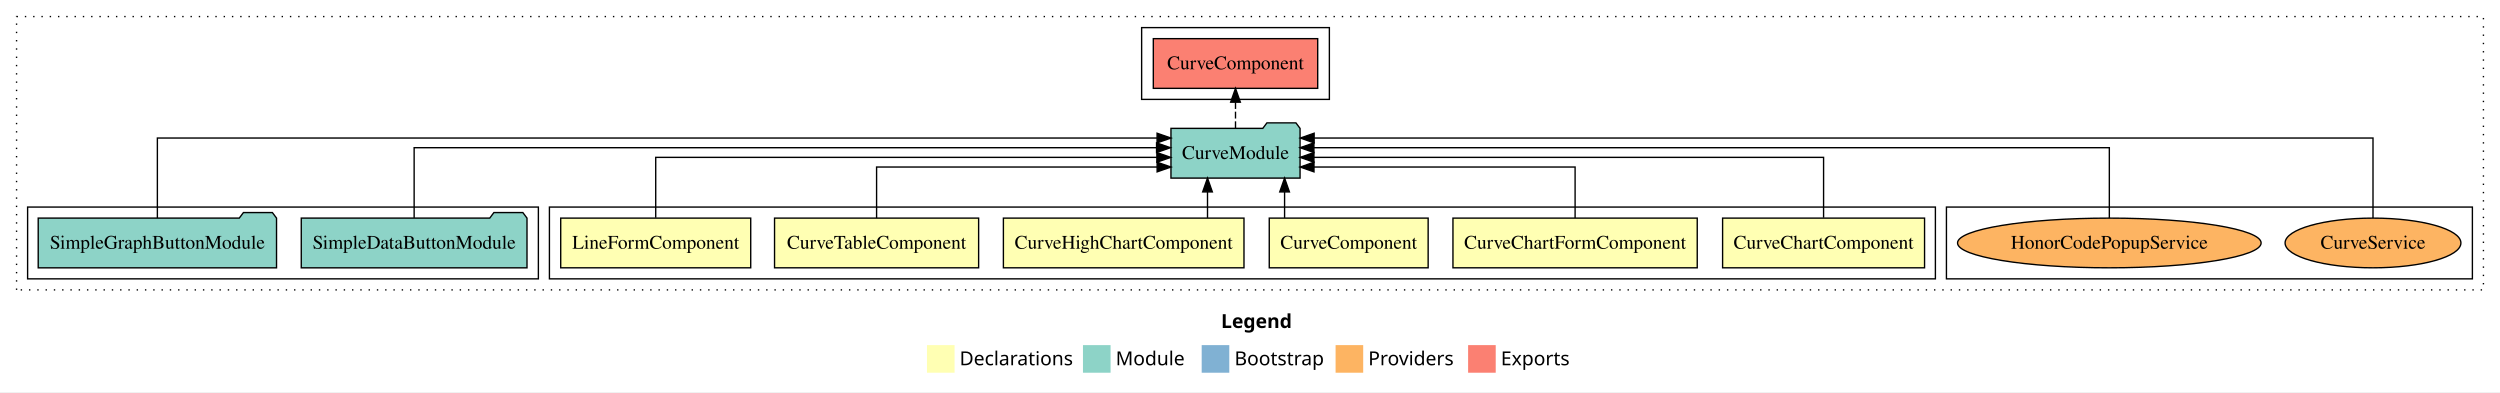
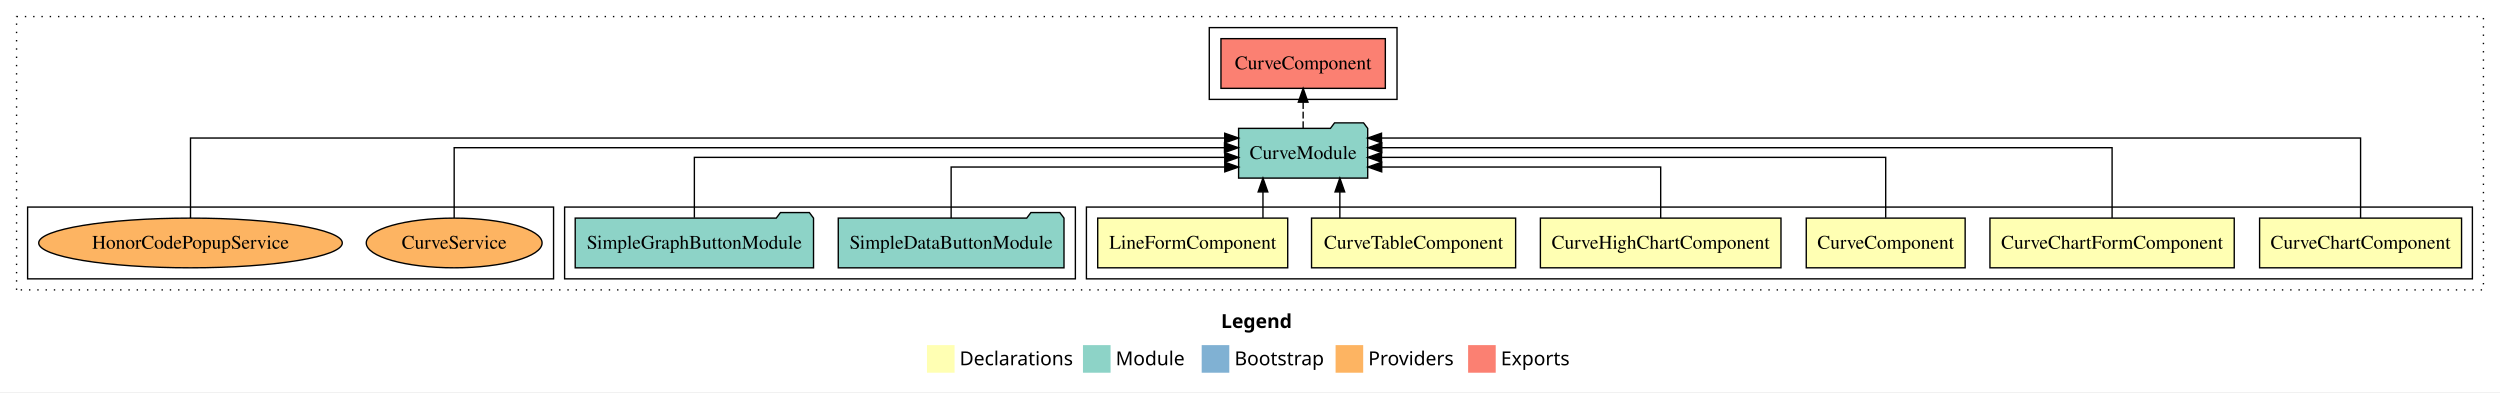
<svg xmlns="http://www.w3.org/2000/svg" width="1811pt" height="284pt" viewBox="0.00 0.00 1811.00 284.00">
  <g id="graph0" class="graph" transform="scale(1 1) rotate(0) translate(4 280)">
    <polygon fill="white" stroke="transparent" points="-4,4 -4,-280 1807,-280 1807,4 -4,4" />
    <text text-anchor="start" x="880.51" y="-42.4" font-family="Times-12" font-weight="bold" font-size="14.00">Legend</text>
    <polygon fill="#ffffb3" stroke="transparent" points="667.5,-10 667.5,-30 687.5,-30 687.5,-10 667.5,-10" />
    <text text-anchor="start" x="691.13" y="-15.4" font-family="Times-12" font-size="14.00">  Declarations</text>
    <polygon fill="#8dd3c7" stroke="transparent" points="780.5,-10 780.5,-30 800.5,-30 800.5,-10 780.5,-10" />
    <text text-anchor="start" x="804.23" y="-15.4" font-family="Times-12" font-size="14.00">  Module</text>
    <polygon fill="#80b1d3" stroke="transparent" points="866.5,-10 866.5,-30 886.5,-30 886.5,-10 866.5,-10" />
    <text text-anchor="start" x="890.28" y="-15.4" font-family="Times-12" font-size="14.00">  Bootstrap</text>
    <polygon fill="#fdb462" stroke="transparent" points="963.5,-10 963.5,-30 983.5,-30 983.5,-10 963.5,-10" />
    <text text-anchor="start" x="987.17" y="-15.4" font-family="Times-12" font-size="14.00">  Providers</text>
    <polygon fill="#fb8072" stroke="transparent" points="1059.5,-10 1059.5,-30 1079.5,-30 1079.5,-10 1059.5,-10" />
    <text text-anchor="start" x="1083.23" y="-15.4" font-family="Times-12" font-size="14.00">  Exports</text>
    <g id="clust1" class="cluster">
      <polygon fill="none" stroke="black" stroke-dasharray="1,5" points="8,-70 8,-268 1795,-268 1795,-70 8,-70" />
    </g>
+     <g id="clust2" class="cluster">
+       <polygon fill="none" stroke="black" points="783,-78 783,-130 1787,-130 1787,-78 783,-78" />
+     </g>
+     <g id="clust9" class="cluster">
+       <polygon fill="none" stroke="black" points="405,-78 405,-130 775,-130 775,-78 405,-78" />
+     </g>
    <g id="clust12" class="cluster">
-       <polygon fill="none" stroke="black" points="1406,-78 1406,-130 1787,-130 1787,-78 1406,-78" />
+       <polygon fill="none" stroke="black" points="16,-78 16,-130 397,-130 397,-78 16,-78" />
    </g>
    <g id="clust10" class="cluster">
-       <polygon fill="none" stroke="black" points="823,-208 823,-260 959,-260 959,-208 823,-208" />
-     </g>
-     <g id="clust2" class="cluster">
-       <polygon fill="none" stroke="black" points="394,-78 394,-130 1398,-130 1398,-78 394,-78" />
-     </g>
-     <g id="clust9" class="cluster">
-       <polygon fill="none" stroke="black" points="16,-78 16,-130 386,-130 386,-78 16,-78" />
+       <polygon fill="none" stroke="black" points="872,-208 872,-260 1008,-260 1008,-208 872,-208" />
    </g>
    <g id="node1" class="node">
-       <polygon fill="#ffffb3" stroke="black" points="1390.15,-122 1243.85,-122 1243.85,-86 1390.15,-86 1390.15,-122" />
-       <text text-anchor="middle" x="1317" y="-99.8" font-family="Times,serif" font-size="14.00">CurveChartComponent</text>
+       <polygon fill="#ffffb3" stroke="black" points="1779.15,-122 1632.85,-122 1632.85,-86 1779.15,-86 1779.15,-122" />
+       <text text-anchor="middle" x="1706" y="-99.8" font-family="Times,serif" font-size="14.00">CurveChartComponent</text>
    </g>
    <g id="node7" class="node">
-       <polygon fill="#8dd3c7" stroke="black" points="937.76,-187 934.76,-191 913.76,-191 910.76,-187 844.24,-187 844.24,-151 937.76,-151 937.76,-187" />
-       <text text-anchor="middle" x="891" y="-164.8" font-family="Times,serif" font-size="14.00">CurveModule</text>
+       <polygon fill="#8dd3c7" stroke="black" points="986.76,-187 983.76,-191 962.76,-191 959.76,-187 893.24,-187 893.24,-151 986.76,-151 986.76,-187" />
+       <text text-anchor="middle" x="940" y="-164.8" font-family="Times,serif" font-size="14.00">CurveModule</text>
    </g>
    <g id="edge1" class="edge">
-       <path fill="none" stroke="black" d="M1317,-122.27C1317,-140.56 1317,-166 1317,-166 1317,-166 947.81,-166 947.81,-166" />
-       <polygon fill="black" stroke="black" points="947.81,-162.5 937.81,-166 947.81,-169.5 947.81,-162.5" />
+       <path fill="none" stroke="black" d="M1706,-122.01C1706,-144.49 1706,-180 1706,-180 1706,-180 996.76,-180 996.76,-180" />
+       <polygon fill="black" stroke="black" points="996.76,-176.5 986.76,-180 996.76,-183.5 996.76,-176.5" />
    </g>
    <g id="node2" class="node">
-       <polygon fill="#ffffb3" stroke="black" points="1225.48,-122 1048.52,-122 1048.52,-86 1225.48,-86 1225.48,-122" />
-       <text text-anchor="middle" x="1137" y="-99.8" font-family="Times,serif" font-size="14.00">CurveChartFormComponent</text>
+       <polygon fill="#ffffb3" stroke="black" points="1614.48,-122 1437.52,-122 1437.52,-86 1614.48,-86 1614.48,-122" />
+       <text text-anchor="middle" x="1526" y="-99.8" font-family="Times,serif" font-size="14.00">CurveChartFormComponent</text>
    </g>
    <g id="edge2" class="edge">
-       <path fill="none" stroke="black" d="M1137,-122.01C1137,-138.05 1137,-159 1137,-159 1137,-159 947.85,-159 947.85,-159" />
-       <polygon fill="black" stroke="black" points="947.85,-155.5 937.85,-159 947.85,-162.5 947.85,-155.5" />
+       <path fill="none" stroke="black" d="M1526,-122.13C1526,-142.57 1526,-173 1526,-173 1526,-173 996.96,-173 996.96,-173" />
+       <polygon fill="black" stroke="black" points="996.96,-169.5 986.96,-173 996.96,-176.5 996.96,-169.5" />
    </g>
    <g id="node3" class="node">
-       <polygon fill="#ffffb3" stroke="black" points="1030.55,-122 915.45,-122 915.45,-86 1030.55,-86 1030.55,-122" />
-       <text text-anchor="middle" x="973" y="-99.8" font-family="Times,serif" font-size="14.00">CurveComponent</text>
+       <polygon fill="#ffffb3" stroke="black" points="1419.55,-122 1304.45,-122 1304.45,-86 1419.55,-86 1419.55,-122" />
+       <text text-anchor="middle" x="1362" y="-99.8" font-family="Times,serif" font-size="14.00">CurveComponent</text>
    </g>
    <g id="edge3" class="edge">
-       <path fill="none" stroke="black" d="M926.55,-122.11C926.55,-122.11 926.55,-140.99 926.55,-140.99" />
-       <polygon fill="black" stroke="black" points="923.05,-140.99 926.55,-150.99 930.05,-140.99 923.05,-140.99" />
+       <path fill="none" stroke="black" d="M1362,-122.27C1362,-140.56 1362,-166 1362,-166 1362,-166 996.77,-166 996.77,-166" />
+       <polygon fill="black" stroke="black" points="996.77,-162.5 986.77,-166 996.77,-169.5 996.77,-162.5" />
    </g>
    <g id="node4" class="node">
-       <polygon fill="#ffffb3" stroke="black" points="897.14,-122 722.86,-122 722.86,-86 897.14,-86 897.14,-122" />
-       <text text-anchor="middle" x="810" y="-99.8" font-family="Times,serif" font-size="14.00">CurveHighChartComponent</text>
+       <polygon fill="#ffffb3" stroke="black" points="1286.14,-122 1111.86,-122 1111.86,-86 1286.14,-86 1286.14,-122" />
+       <text text-anchor="middle" x="1199" y="-99.8" font-family="Times,serif" font-size="14.00">CurveHighChartComponent</text>
    </g>
    <g id="edge4" class="edge">
-       <path fill="none" stroke="black" d="M870.72,-122.11C870.72,-122.11 870.72,-140.99 870.72,-140.99" />
-       <polygon fill="black" stroke="black" points="867.22,-140.99 870.72,-150.99 874.22,-140.99 867.22,-140.99" />
+       <path fill="none" stroke="black" d="M1199,-122.01C1199,-138.05 1199,-159 1199,-159 1199,-159 996.9,-159 996.9,-159" />
+       <polygon fill="black" stroke="black" points="996.9,-155.5 986.9,-159 996.9,-162.5 996.9,-155.5" />
    </g>
    <g id="node5" class="node">
-       <polygon fill="#ffffb3" stroke="black" points="704.92,-122 557.08,-122 557.08,-86 704.92,-86 704.92,-122" />
-       <text text-anchor="middle" x="631" y="-99.8" font-family="Times,serif" font-size="14.00">CurveTableComponent</text>
+       <polygon fill="#ffffb3" stroke="black" points="1093.92,-122 946.08,-122 946.08,-86 1093.92,-86 1093.92,-122" />
+       <text text-anchor="middle" x="1020" y="-99.8" font-family="Times,serif" font-size="14.00">CurveTableComponent</text>
    </g>
    <g id="edge5" class="edge">
-       <path fill="none" stroke="black" d="M631,-122.01C631,-138.05 631,-159 631,-159 631,-159 834.22,-159 834.22,-159" />
-       <polygon fill="black" stroke="black" points="834.22,-162.5 844.22,-159 834.22,-155.5 834.22,-162.5" />
+       <path fill="none" stroke="black" d="M966.59,-122.11C966.59,-122.11 966.59,-140.99 966.59,-140.99" />
+       <polygon fill="black" stroke="black" points="963.09,-140.99 966.59,-150.99 970.09,-140.99 963.09,-140.99" />
    </g>
    <g id="node6" class="node">
-       <polygon fill="#ffffb3" stroke="black" points="539.82,-122 402.18,-122 402.18,-86 539.82,-86 539.82,-122" />
-       <text text-anchor="middle" x="471" y="-99.8" font-family="Times,serif" font-size="14.00">LineFormComponent</text>
+       <polygon fill="#ffffb3" stroke="black" points="928.82,-122 791.18,-122 791.18,-86 928.82,-86 928.82,-122" />
+       <text text-anchor="middle" x="860" y="-99.8" font-family="Times,serif" font-size="14.00">LineFormComponent</text>
    </g>
    <g id="edge6" class="edge">
-       <path fill="none" stroke="black" d="M471,-122.27C471,-140.56 471,-166 471,-166 471,-166 834.04,-166 834.04,-166" />
-       <polygon fill="black" stroke="black" points="834.04,-169.5 844.04,-166 834.04,-162.5 834.04,-169.5" />
+       <path fill="none" stroke="black" d="M910.89,-122.11C910.89,-122.11 910.89,-140.99 910.89,-140.99" />
+       <polygon fill="black" stroke="black" points="907.39,-140.99 910.89,-150.99 914.39,-140.99 907.39,-140.99" />
    </g>
    <g id="node10" class="node">
-       <polygon fill="#fb8072" stroke="black" points="950.54,-252 831.46,-252 831.46,-216 950.54,-216 950.54,-252" />
-       <text text-anchor="middle" x="891" y="-229.8" font-family="Times,serif" font-size="14.00">CurveComponent </text>
+       <polygon fill="#fb8072" stroke="black" points="999.54,-252 880.46,-252 880.46,-216 999.54,-216 999.54,-252" />
+       <text text-anchor="middle" x="940" y="-229.8" font-family="Times,serif" font-size="14.00">CurveComponent </text>
    </g>
    <g id="edge9" class="edge">
-       <path fill="none" stroke="black" stroke-dasharray="5,2" d="M891,-187.11C891,-187.11 891,-205.99 891,-205.99" />
-       <polygon fill="black" stroke="black" points="887.5,-205.99 891,-215.99 894.5,-205.99 887.5,-205.99" />
+       <path fill="none" stroke="black" stroke-dasharray="5,2" d="M940,-187.11C940,-187.11 940,-205.99 940,-205.99" />
+       <polygon fill="black" stroke="black" points="936.5,-205.99 940,-215.99 943.5,-205.99 936.5,-205.99" />
    </g>
    <g id="node8" class="node">
-       <polygon fill="#8dd3c7" stroke="black" points="377.76,-122 374.76,-126 353.76,-126 350.76,-122 214.24,-122 214.24,-86 377.76,-86 377.76,-122" />
-       <text text-anchor="middle" x="296" y="-99.8" font-family="Times,serif" font-size="14.00">SimpleDataButtonModule</text>
+       <polygon fill="#8dd3c7" stroke="black" points="766.76,-122 763.76,-126 742.76,-126 739.76,-122 603.24,-122 603.24,-86 766.76,-86 766.76,-122" />
+       <text text-anchor="middle" x="685" y="-99.8" font-family="Times,serif" font-size="14.00">SimpleDataButtonModule</text>
    </g>
    <g id="edge7" class="edge">
-       <path fill="none" stroke="black" d="M296,-122.13C296,-142.57 296,-173 296,-173 296,-173 833.81,-173 833.81,-173" />
-       <polygon fill="black" stroke="black" points="833.81,-176.5 843.81,-173 833.81,-169.5 833.81,-176.5" />
+       <path fill="none" stroke="black" d="M685,-122.01C685,-138.05 685,-159 685,-159 685,-159 883.23,-159 883.23,-159" />
+       <polygon fill="black" stroke="black" points="883.23,-162.5 893.23,-159 883.23,-155.5 883.23,-162.5" />
    </g>
    <g id="node9" class="node">
-       <polygon fill="#8dd3c7" stroke="black" points="196.32,-122 193.32,-126 172.32,-126 169.32,-122 23.68,-122 23.68,-86 196.32,-86 196.32,-122" />
-       <text text-anchor="middle" x="110" y="-99.8" font-family="Times,serif" font-size="14.00">SimpleGraphButtonModule</text>
+       <polygon fill="#8dd3c7" stroke="black" points="585.32,-122 582.32,-126 561.32,-126 558.32,-122 412.68,-122 412.68,-86 585.32,-86 585.32,-122" />
+       <text text-anchor="middle" x="499" y="-99.8" font-family="Times,serif" font-size="14.00">SimpleGraphButtonModule</text>
    </g>
    <g id="edge8" class="edge">
-       <path fill="none" stroke="black" d="M110,-122.01C110,-144.49 110,-180 110,-180 110,-180 834.19,-180 834.19,-180" />
-       <polygon fill="black" stroke="black" points="834.19,-183.5 844.19,-180 834.19,-176.5 834.19,-183.5" />
+       <path fill="none" stroke="black" d="M499,-122.27C499,-140.56 499,-166 499,-166 499,-166 883.22,-166 883.22,-166" />
+       <polygon fill="black" stroke="black" points="883.22,-169.5 893.22,-166 883.22,-162.5 883.22,-169.5" />
    </g>
    <g id="node11" class="node">
-       <ellipse fill="#fdb462" stroke="black" cx="1715" cy="-104" rx="63.68" ry="18" />
-       <text text-anchor="middle" x="1715" y="-99.8" font-family="Times,serif" font-size="14.00">CurveService</text>
+       <ellipse fill="#fdb462" stroke="black" cx="325" cy="-104" rx="63.68" ry="18" />
+       <text text-anchor="middle" x="325" y="-99.8" font-family="Times,serif" font-size="14.00">CurveService</text>
    </g>
    <g id="edge10" class="edge">
-       <path fill="none" stroke="black" d="M1715,-122.01C1715,-144.49 1715,-180 1715,-180 1715,-180 947.96,-180 947.96,-180" />
-       <polygon fill="black" stroke="black" points="947.96,-176.5 937.96,-180 947.96,-183.5 947.96,-176.5" />
+       <path fill="none" stroke="black" d="M325,-122.13C325,-142.57 325,-173 325,-173 325,-173 883.02,-173 883.02,-173" />
+       <polygon fill="black" stroke="black" points="883.02,-176.5 893.02,-173 883.02,-169.5 883.02,-176.5" />
    </g>
    <g id="node12" class="node">
-       <ellipse fill="#fdb462" stroke="black" cx="1524" cy="-104" rx="109.96" ry="18" />
-       <text text-anchor="middle" x="1524" y="-99.8" font-family="Times,serif" font-size="14.00">HonorCodePopupService</text>
+       <ellipse fill="#fdb462" stroke="black" cx="134" cy="-104" rx="109.96" ry="18" />
+       <text text-anchor="middle" x="134" y="-99.8" font-family="Times,serif" font-size="14.00">HonorCodePopupService</text>
    </g>
    <g id="edge11" class="edge">
-       <path fill="none" stroke="black" d="M1524,-122.13C1524,-142.57 1524,-173 1524,-173 1524,-173 947.8,-173 947.8,-173" />
-       <polygon fill="black" stroke="black" points="947.8,-169.5 937.8,-173 947.8,-176.5 947.8,-169.5" />
+       <path fill="none" stroke="black" d="M134,-122.01C134,-144.49 134,-180 134,-180 134,-180 883.18,-180 883.18,-180" />
+       <polygon fill="black" stroke="black" points="883.18,-183.5 893.18,-180 883.18,-176.5 883.18,-183.5" />
    </g>
  </g>
</svg>
